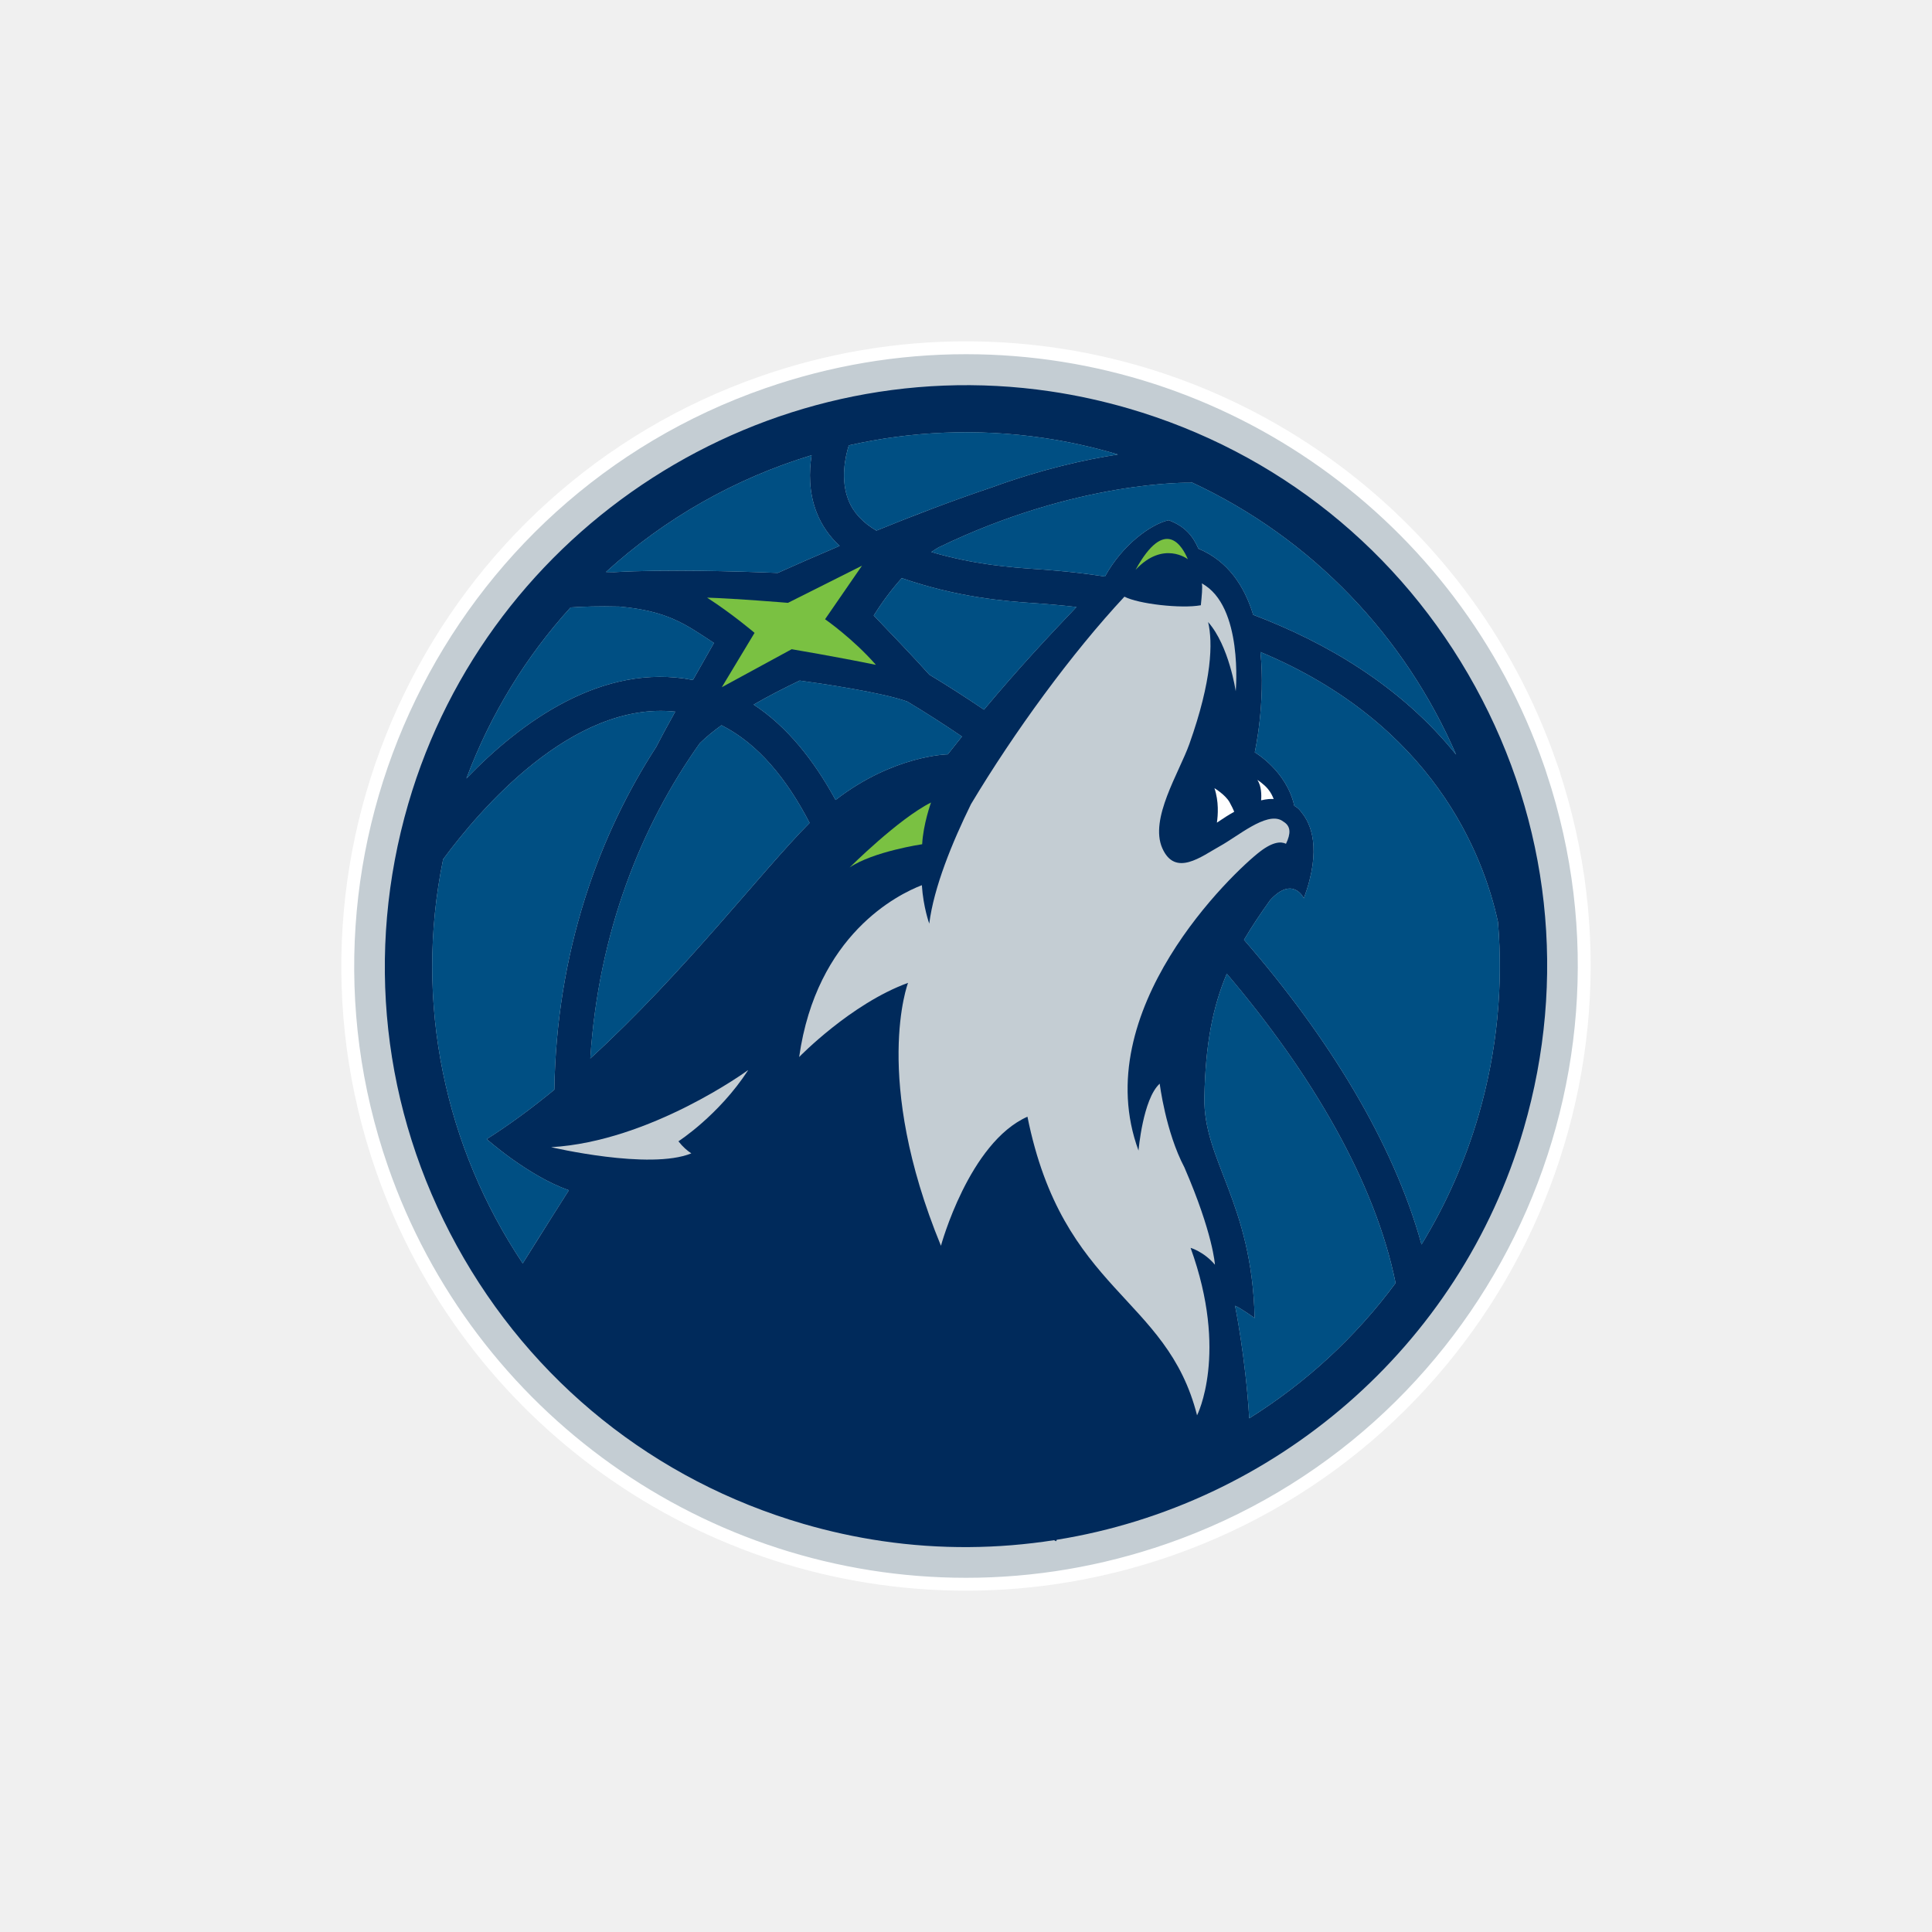
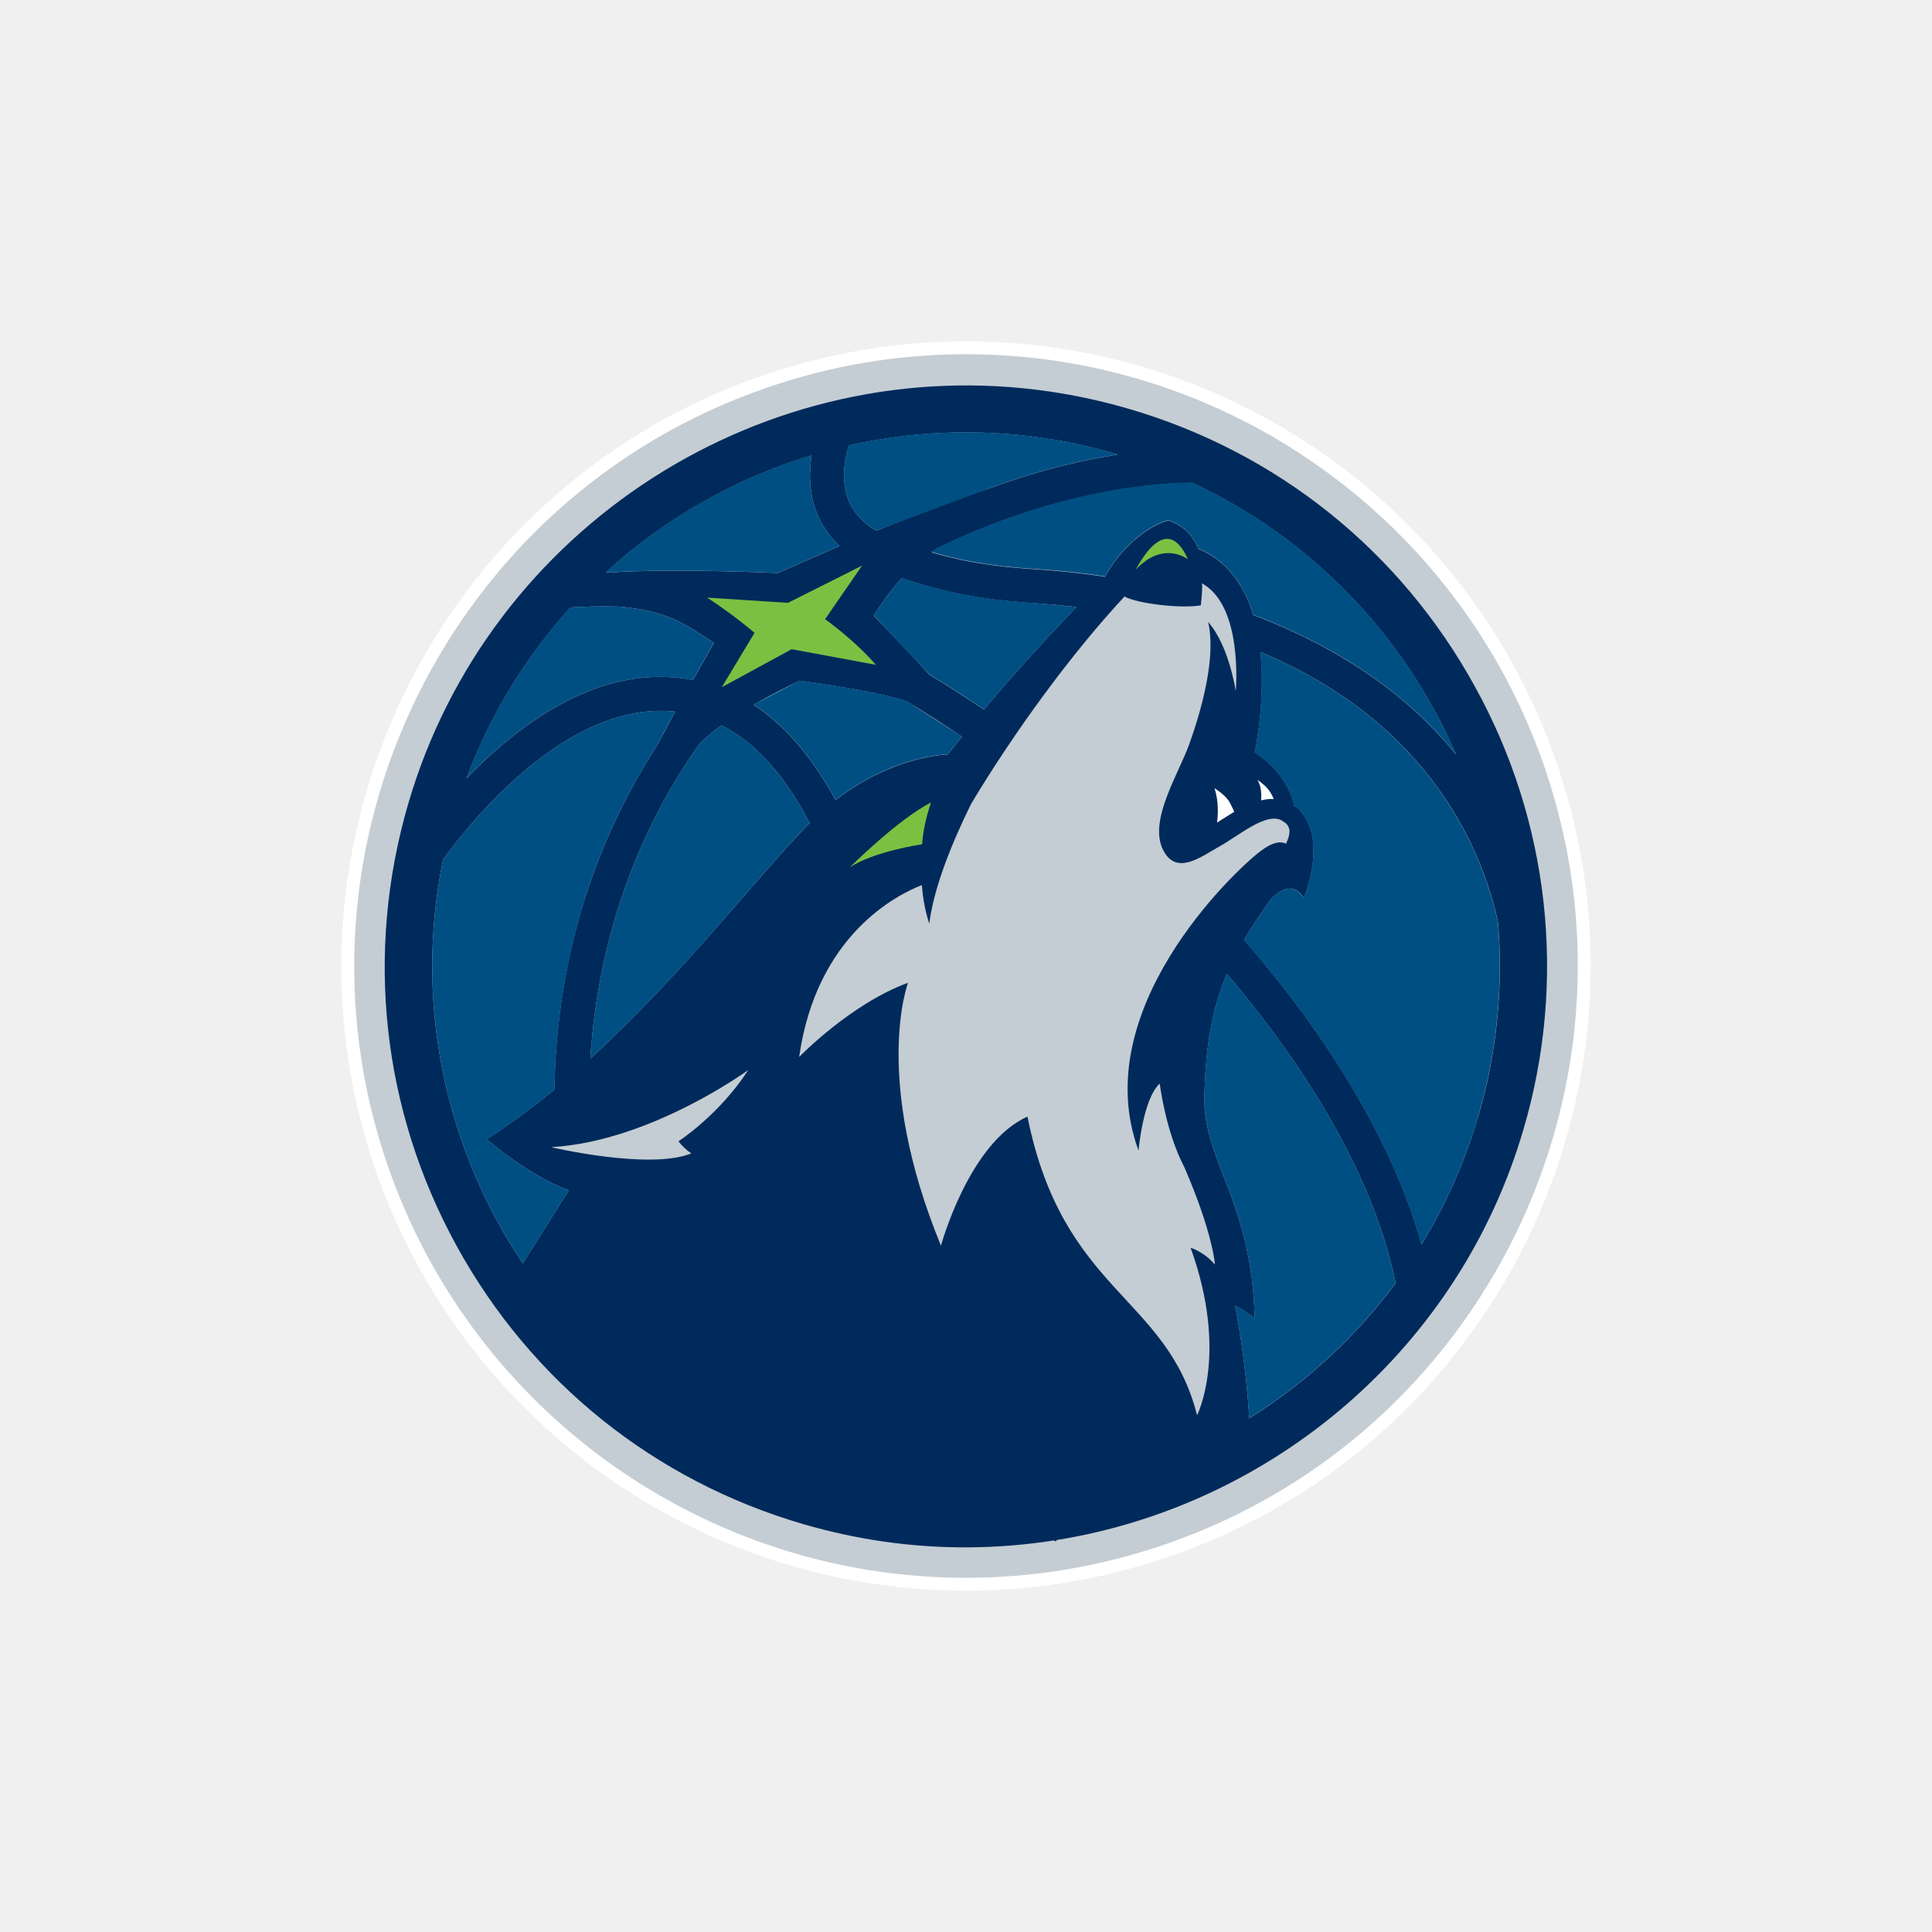
- <svg xmlns="http://www.w3.org/2000/svg" width="150px" height="150px" viewBox="0 0 150 150" version="1.1">
-   <defs />
-   <g id="Page-1" stroke="none" stroke-width="1" fill="none" fill-rule="evenodd">
-     <g id="MIN">
-       <g id="Page-1" transform="translate(27, 27)">
-         <path d="M48,96 C27.586,96 9.364,83.035 2.656,63.739 C-6.02,38.742 7.259,11.344 32.257,2.667 C37.355,0.897 42.651,0 47.999,0 C68.418,0 86.639,12.964 93.342,32.259 L93.57,32.911 L93.564,32.918 C101.787,57.735 88.527,84.731 63.749,93.332 C58.647,95.103 53.349,96 48,96" id="Fill-1" stroke="#FFFFFF" fill="#C4CDD3" />
-         <path d="M87.792,59.599 C86.741,63.209 85.235,66.562 83.366,69.624 C81.17,61.676 76.103,53.466 69.584,45.966 C70.172,44.966 70.845,43.958 71.614,42.883 C73.393,40.952 74.231,42.743 74.231,42.743 C75.659,38.87 74.751,36.92 74.059,36.086 C73.8,35.703 73.488,35.565 73.488,35.565 C72.889,32.841 70.42,31.411 70.42,31.411 C70.42,31.411 71.271,27.584 70.859,23.622 C84.21,29.198 88.155,39.285 89.302,44.578 C89.712,49.499 89.255,54.575 87.792,59.599 M69.992,83.117 C69.694,78.284 68.89,74.378 68.89,74.378 C69.324,74.554 70.412,75.336 70.412,75.336 C70.205,66.295 66.404,63.111 66.508,58.18 C66.594,54.051 67.158,51.179 68.248,48.599 C74.845,56.368 79.773,64.788 81.354,72.616 C78.234,76.843 74.36,80.383 69.992,83.117 M7.405,39.712 C10.212,35.907 17.445,27.4 25.425,28.252 C24.794,29.39 24.263,30.369 23.947,30.995 C21.855,34.23 19.892,38.111 18.433,42.702 C16.914,47.484 16.124,52.461 16.038,57.603 C14.338,59.003 12.584,60.303 10.789,61.439 C10.789,61.439 13.985,64.29 17.165,65.412 C17.165,65.412 14.98,68.847 13.585,71.088 C7.587,62.13 5.105,50.905 7.405,39.712 M17.298,20.162 C18.214,20.099 19.516,20.051 21.073,20.094 C24.86,20.434 26.232,21.478 28.431,22.92 C27.918,23.818 27.356,24.807 26.799,25.795 C19.76,24.418 13.424,29.068 9.211,33.439 C11.093,28.416 13.863,23.943 17.298,20.162 M36.012,8.343 C35.811,9.613 35.786,11.217 36.404,12.794 C36.795,13.788 37.397,14.65 38.19,15.384 C36.37,16.156 34.731,16.876 33.383,17.482 C30.191,17.353 24.605,17.192 20.682,17.424 C20.47,17.421 20.246,17.412 20.045,17.412 C24.623,13.238 30.091,10.14 36.012,8.343 M38.901,7.578 C43.759,6.48 48.862,6.244 53.992,6.999 C55.857,7.273 57.724,7.679 59.585,8.222 C59.655,8.242 59.722,8.266 59.792,8.286 C57.176,8.69 53.81,9.452 50.021,10.834 C47.022,11.838 43.909,13.03 41.045,14.197 C40.001,13.588 39.259,12.807 38.877,11.842 C38.242,10.242 38.621,8.482 38.901,7.578 M49.396,28.099 C47.985,27.144 46.569,26.234 45.156,25.383 C44.095,24.19 41.956,21.953 40.835,20.786 C41.387,19.912 42.122,18.87 43.014,17.884 C47.387,19.392 51.016,19.674 53.298,19.829 C53.742,19.86 54.138,19.886 54.481,19.92 L54.812,19.948 C55.414,19.999 55.994,20.064 56.577,20.128 C54.385,22.424 52.08,24.889 49.396,28.099 M35.858,36.89 C32.185,40.577 26.12,48.526 18.832,55.178 C19.467,45.372 22.779,37.111 27.334,30.703 C27.814,30.231 28.385,29.763 29.016,29.307 C31.858,30.739 34.086,33.473 35.858,36.89 M37.873,35.109 C36.181,32.005 34.102,29.405 31.513,27.705 C32.71,27.014 33.952,26.382 35.087,25.841 C36.712,26.062 41.451,26.751 43.437,27.465 C44.853,28.313 46.271,29.224 47.687,30.184 C47.325,30.632 46.959,31.09 46.584,31.568 C46.584,31.568 42.383,31.62 37.873,35.109 M65.476,10.478 L65.478,10.429 C74.916,14.804 82.104,22.46 86.051,31.588 C81.73,26.219 75.881,22.849 70.298,20.734 C69.623,18.519 68.347,16.562 66.045,15.598 C65.596,14.57 64.967,13.851 63.733,13.388 C62.375,13.69 60.161,15.266 58.789,17.76 C57.299,17.532 56.017,17.392 55.033,17.308 L54.734,17.282 C54.371,17.247 53.949,17.219 53.478,17.186 C51.475,17.049 48.685,16.848 45.306,15.859 C45.49,15.734 45.676,15.615 45.866,15.504 C56.649,10.276 65.361,10.475 65.476,10.478 M87.535,26.308 C81.737,15.748 72.175,8.078 60.607,4.709 C58.614,4.13 56.568,3.682 54.529,3.382 L54.528,3.382 L54.524,3.381 C32.384,0.12 10.961,13.887 4.697,35.405 C1.329,46.972 2.667,59.157 8.464,69.718 C14.262,80.279 23.825,87.949 35.391,91.317 C37.386,91.898 39.432,92.345 41.474,92.645 C46,93.312 50.492,93.256 54.835,92.58 C54.889,92.606 54.941,92.637 54.995,92.662 L55.047,92.547 C71.858,89.844 86.338,77.671 91.303,60.621 C94.671,49.055 93.333,36.869 87.535,26.308" id="Fill-3" fill="#002A5B" />
-         <path d="M41.045,14.196 C43.909,13.029 47.021,11.838 50.021,10.833 C53.809,9.451 57.175,8.689 59.792,8.286 C59.721,8.265 59.655,8.24 59.586,8.221 C57.723,7.679 55.858,7.273 53.992,6.999 C48.861,6.243 43.758,6.48 38.901,7.578 C38.621,8.481 38.241,10.241 38.876,11.841 C39.259,12.807 40.001,13.588 41.045,14.196" id="Fill-5" fill="#004F83" />
-         <path d="M18.433,42.702 C19.892,38.11 21.855,34.23 23.947,30.995 C24.264,30.369 24.794,29.389 25.424,28.252 C17.445,27.4 10.213,35.907 7.405,39.712 C5.104,50.905 7.588,62.13 13.585,71.088 C14.979,68.847 17.165,65.412 17.165,65.412 C13.985,64.29 10.79,61.44 10.79,61.44 C12.585,60.303 14.338,59.003 16.038,57.603 C16.123,52.461 16.913,47.484 18.433,42.702" id="Fill-7" fill="#004F83" />
-         <path d="M20.045,17.412 C20.245,17.413 20.469,17.42 20.68,17.424 C24.605,17.191 30.19,17.352 33.382,17.481 C34.731,16.875 36.37,16.155 38.19,15.384 C37.397,14.649 36.795,13.788 36.404,12.793 C35.786,11.216 35.811,9.612 36.012,8.343 C30.09,10.139 24.623,13.237 20.045,17.412" id="Fill-9" fill="#004F83" />
-         <path d="M69.992,83.116 C74.36,80.383 78.235,76.843 81.353,72.615 C79.773,64.787 74.845,56.367 68.249,48.598 C67.158,51.179 66.593,54.05 66.508,58.179 C66.404,63.111 70.205,66.295 70.411,75.336 C70.411,75.336 69.323,74.553 68.888,74.378 C68.888,74.378 69.693,78.282 69.992,83.116" id="Fill-11" fill="#004F83" />
-         <path d="M35.087,25.84 C33.953,26.381 32.71,27.013 31.513,27.706 C34.102,29.404 36.181,32.006 37.872,35.11 C42.382,31.619 46.584,31.568 46.584,31.568 C46.96,31.09 47.325,30.632 47.686,30.183 C46.273,29.225 44.853,28.313 43.437,27.465 C41.451,26.752 36.712,26.062 35.087,25.84" id="Fill-13" fill="#004F83" />
-         <path d="M56.577,20.128 C55.994,20.064 55.414,19.999 54.811,19.948 L54.481,19.92 C54.138,19.885 53.742,19.859 53.298,19.83 C51.015,19.673 47.387,19.393 43.014,17.885 C42.122,18.869 41.388,19.912 40.836,20.786 C41.956,21.952 44.095,24.19 45.156,25.383 C46.57,26.233 47.985,27.144 49.395,28.1 C52.08,24.888 54.386,22.424 56.577,20.128" id="Fill-15" fill="#004F83" />
-         <path d="M9.211,33.439 C13.424,29.068 19.76,24.418 26.799,25.794 C27.356,24.806 27.918,23.818 28.431,22.919 C26.232,21.477 24.86,20.433 21.073,20.093 C19.516,20.05 18.213,20.1 17.298,20.163 C13.863,23.943 11.093,28.416 9.211,33.439" id="Fill-17" fill="#004F83" />
-         <path d="M87.792,59.599 C89.255,54.575 89.712,49.499 89.302,44.578 C88.155,39.285 84.21,29.198 70.859,23.622 C71.271,27.584 70.42,31.411 70.42,31.411 C70.42,31.411 72.889,32.841 73.488,35.565 C73.488,35.565 73.8,35.703 74.059,36.086 C74.751,36.92 75.659,38.87 74.231,42.743 C74.231,42.743 73.393,40.952 71.614,42.883 C70.845,43.958 70.172,44.966 69.584,45.966 C76.103,53.466 81.17,61.676 83.366,69.624 C85.235,66.562 86.741,63.209 87.792,59.599" id="Fill-19" fill="#004F83" />
-         <path d="M63.733,13.388 C64.965,13.85 65.595,14.569 66.046,15.597 C68.346,16.562 69.623,18.518 70.297,20.734 C75.88,22.848 81.73,26.218 86.05,31.587 C82.104,22.46 74.915,14.803 65.477,10.429 L65.475,10.478 C65.361,10.474 56.648,10.275 45.866,15.503 C45.675,15.614 45.489,15.733 45.306,15.859 C48.684,16.847 51.473,17.049 53.477,17.186 C53.949,17.219 54.37,17.247 54.733,17.282 L55.033,17.308 C56.015,17.39 57.298,17.531 58.789,17.76 C60.161,15.266 62.375,13.69 63.733,13.388" id="Fill-21" fill="#004F83" />
-         <path d="M35.858,36.889 C34.086,33.472 31.858,30.739 29.015,29.306 C28.385,29.763 27.814,30.231 27.333,30.702 C22.778,37.11 19.467,45.371 18.83,55.178 C26.12,48.525 32.183,40.576 35.858,36.889" id="Fill-23" fill="#004F83" />
-         <path d="M39.924,16.92 L37.058,21.077 C37.058,21.077 39.224,22.582 41.005,24.618 C37.888,23.981 34.466,23.405 34.466,23.405 L29.041,26.355 L31.584,22.135 C31.584,22.135 29.873,20.674 27.9,19.401 C30.063,19.464 34.177,19.805 34.177,19.805 L39.924,16.92 Z" id="Fill-25" fill="#7AC142" />
-         <path d="M45.284,35.307 C45.284,35.307 44.677,36.986 44.597,38.546 C44.597,38.546 40.793,39.107 38.962,40.353 C38.962,40.353 42.76,36.568 45.284,35.307" id="Fill-27" fill="#7AC142" />
-         <path d="M70.912,35.139 C71.335,35.036 71.651,35.019 71.887,35.036 C71.816,34.842 71.685,34.551 71.449,34.264 C71.113,33.857 70.624,33.552 70.624,33.552 C70.939,34.038 70.948,34.709 70.912,35.139" id="Fill-29" fill="#FEFEFE" />
-         <path d="M67.48,36.87 C67.971,36.532 68.419,36.252 68.826,36.024 C68.752,35.848 68.637,35.594 68.465,35.287 C68.139,34.703 67.289,34.194 67.289,34.194 C67.64,35.233 67.565,36.287 67.48,36.87" id="Fill-31" fill="#FEFEFE" />
-         <path d="M26.675,62.547 C23.441,63.869 15.788,62.067 15.788,62.067 C23.519,61.622 31.081,56.083 31.081,56.083 C31.075,56.096 31.068,56.11 31.064,56.122 C28.797,59.599 25.673,61.61 25.673,61.61 C26.017,62.05 26.364,62.343 26.675,62.547" id="Fill-33" fill="#C4CDD3" />
-         <path d="M65.224,16.419 C65.224,16.419 63.322,14.929 61.166,17.24 C63.477,13.028 64.811,15.443 65.224,16.419" id="Fill-35" fill="#7AC142" />
-         <path d="M72.729,36.847 C72.729,36.847 72.53,36.712 72.488,36.689 C71.282,36.047 69.12,37.921 67.708,38.698 C66.298,39.475 64.243,41.13 63.239,38.85 C62.236,36.57 64.543,33.004 65.343,30.76 C67.107,25.799 67.171,22.878 66.799,21.299 C68.429,23.14 68.942,26.669 68.942,26.669 C68.942,26.669 69.548,20.041 66.307,18.295 C66.382,18.53 66.297,19.356 66.231,20.007 C66.231,20.007 66.225,19.998 66.221,19.993 C64.711,20.269 61.382,19.891 60.301,19.325 C56.208,23.715 51.746,29.824 48.387,35.434 C46.93,38.401 45.504,41.881 45.147,44.71 C45.147,44.71 44.683,43.431 44.573,41.725 C42.715,42.442 36.397,45.547 35.046,55.067 C35.046,55.067 39.061,50.924 43.5,49.31 C43.5,49.31 40.689,56.672 46.055,69.722 C46.055,69.722 48.227,61.72 52.771,59.701 C55.522,73.365 63.587,73.589 65.939,82.886 C65.939,82.886 68.404,78.07 65.437,69.884 C65.437,69.884 66.46,70.17 67.328,71.192 C67.328,71.192 67.193,68.797 64.955,63.632 C63.497,60.867 63.04,57.135 63.04,57.135 C61.73,58.322 61.394,62.331 61.394,62.331 C57.39,51.468 68.755,40.702 70.83,39.115 C71.842,38.338 72.466,38.325 72.844,38.511 C73.234,37.702 73.199,37.185 72.729,36.847" id="Fill-37" fill="#C4CDD3" />
-       </g>
-     </g>
-   </g>
+ <svg xmlns="http://www.w3.org/2000/svg" width="150" height="150" fill-rule="evenodd">
+   <path d="M75 123c-20.414 0-38.636-12.965-45.344-32.26-8.676-24.998 4.603-52.395 29.6-61.072C64.355 27.897 69.65 27 75 27c20.42 0 38.64 12.964 45.343 32.26l.228.653-.006.007c8.223 24.817-5.037 51.813-29.815 60.413C85.647 122.103 80.35 123 75 123" stroke="#fff" fill="#c4cdd3" />
+   <path d="M114.792 86.6a41.46 41.46 0 0 1-4.426 10.025c-2.196-7.948-7.263-16.158-13.782-23.658.588-1 1.26-2.008 2.03-3.083 1.78-1.93 2.617-.14 2.617-.14 1.428-3.873.52-5.823-.172-6.657-.26-.383-.57-.52-.57-.52-.6-2.724-3.068-4.154-3.068-4.154s.85-3.827.44-7.79c13.35 5.576 17.296 15.663 18.443 20.956a41.33 41.33 0 0 1-1.51 15.021m-17.8 23.518c-.298-4.833-1.102-8.74-1.102-8.74.434.176 1.522.958 1.522.958-.207-9.04-4.008-12.225-3.904-17.156.086-4.13.65-7 1.74-9.58 6.597 7.77 11.525 16.19 13.106 24.017-3.12 4.227-6.994 7.767-11.362 10.5M34.405 66.712c2.807-3.805 10.04-12.312 18.02-11.46l-1.478 2.743c-2.092 3.235-4.055 7.116-5.514 11.707-1.52 4.782-2.31 9.76-2.395 14.9-1.7 1.4-3.454 2.7-5.25 3.836 0 0 3.196 2.85 6.376 3.973l-3.58 5.676c-5.998-8.958-8.48-20.183-6.18-31.376m9.893-19.55c.916-.063 2.218-.11 3.775-.068 3.787.34 5.16 1.384 7.358 2.826L53.8 52.795c-7.04-1.377-13.375 3.273-17.588 7.644 1.882-5.023 4.652-9.496 8.087-13.277m18.714-11.82c-.2 1.27-.226 2.874.392 4.45.39.994.993 1.856 1.786 2.6l-4.807 2.098c-3.192-.13-8.778-.3-12.7-.058l-.637-.012a41.68 41.68 0 0 1 15.967-9.069m2.89-.765c4.858-1.098 9.96-1.334 15.09-.58a41.49 41.49 0 0 1 5.593 1.223c.07.02.137.044.207.064-2.616.404-5.982 1.166-9.77 2.548-3 1.004-6.112 2.196-8.976 3.363-1.044-.61-1.786-1.4-2.168-2.355-.635-1.6-.256-3.36.024-4.264M76.396 55.1c-1.41-.955-2.827-1.865-4.24-2.716-1.06-1.193-3.2-3.43-4.32-4.597.552-.874 1.287-1.916 2.18-2.902 4.373 1.508 8.002 1.8 10.284 1.945l1.183.09.33.028c.602.05 1.182.116 1.765.18-2.192 2.296-4.497 4.76-7.18 7.97M62.858 63.9c-3.673 3.687-9.738 11.636-17.026 18.288.635-9.806 3.947-18.067 8.502-24.475.48-.472 1.05-.94 1.682-1.396 2.842 1.432 5.07 4.166 6.842 7.583m2.015-1.78c-1.692-3.104-3.77-5.704-6.36-7.404 1.197-.69 2.44-1.323 3.574-1.864 1.625.22 6.364.9 8.35 1.624a89.95 89.95 0 0 1 4.25 2.719l-1.103 1.384s-4.2.052-8.71 3.54m27.603-24.63l.002-.05c9.438 4.375 16.626 12.03 20.573 21.16-4.32-5.37-10.17-8.74-15.753-10.854-.675-2.215-1.95-4.172-4.253-5.136-.45-1.028-1.078-1.747-2.312-2.2-1.358.302-3.572 1.878-4.944 4.372a57.22 57.22 0 0 0-3.756-.452l-.3-.026c-.363-.035-.785-.063-1.256-.096-2.003-.137-4.793-.338-8.172-1.327a9.75 9.75 0 0 1 .56-.355c10.783-5.228 19.495-5.03 19.6-5.026m22.06 15.83c-5.798-10.56-15.36-18.23-26.928-21.6-1.993-.58-4.04-1.027-6.078-1.327l-.005-.001c-22.14-3.26-43.563 10.506-49.827 32.024-3.368 11.567-2.03 23.752 3.767 34.313s15.36 18.23 26.927 21.6c1.995.58 4.04 1.028 6.083 1.328 4.526.667 9.018.61 13.36-.065.054.026.106.057.16.082l.052-.115c16.81-2.703 31.29-14.876 36.256-31.926a44.8 44.8 0 0 0-3.768-34.313" fill="#002a5b" />
+   <path d="M68.045 41.196l8.976-3.363c3.788-1.382 7.154-2.144 9.77-2.547-.07-.02-.137-.046-.206-.065-1.863-.542-3.728-.948-5.594-1.222a41.15 41.15 0 0 0-15.091.579c-.28.903-.66 2.663-.025 4.263.383.966 1.125 1.747 2.17 2.355M45.433 69.702c1.46-4.592 3.423-8.472 5.514-11.707.317-.626.847-1.606 1.478-2.743-7.98-.852-15.212 7.655-18.02 11.46-2.3 11.193.182 22.418 6.18 31.376l3.58-5.676C40.985 91.3 37.8 88.44 37.8 88.44c1.795-1.137 3.55-2.437 5.248-3.837.086-5.142.876-10.12 2.395-14.9m1.602-25.29l.635.012c3.925-.233 9.5-.072 12.702.057l4.808-2.097c-.793-.735-1.395-1.596-1.786-2.6-.618-1.577-.593-3.18-.392-4.45a41.63 41.63 0 0 0-15.967 9.07m49.947 65.702c4.368-2.733 8.243-6.273 11.36-10.5-1.58-7.828-6.508-16.248-13.104-24.017-1.1 2.58-1.656 5.452-1.74 9.58-.104 4.932 3.697 8.116 3.903 17.157 0 0-1.088-.783-1.523-.958 0 0 .805 3.904 1.104 8.738M62.087 52.84l-3.574 1.866c2.6 1.698 4.668 4.3 6.36 7.404 4.5-3.5 8.712-3.542 8.712-3.542l1.102-1.385-4.25-2.718c-1.986-.713-6.725-1.403-8.35-1.625m21.5-5.712l-1.766-.18-1.513-.128c-2.283-.157-5.9-.437-10.284-1.945a21.27 21.27 0 0 0-2.178 2.901l4.32 4.597c1.414.85 2.83 1.76 4.24 2.717 2.685-3.212 5-5.676 7.182-7.972M36.2 60.44c4.213-4.37 10.55-9.02 17.588-7.645l1.632-2.875c-2.2-1.442-3.57-2.486-7.358-2.826a39.68 39.68 0 0 0-3.775.07c-3.435 3.78-6.205 8.253-8.087 13.276m78.582 26.16a41.33 41.33 0 0 0 1.51-15.021c-1.147-5.293-5.092-15.38-18.443-20.956.412 3.962-.44 7.8-.44 7.8s2.47 1.43 3.068 4.154c0 0 .312.138.57.52.692.834 1.6 2.784.172 6.657 0 0-.838-1.8-2.617.14-.77 1.075-1.442 2.083-2.03 3.083 6.52 7.5 11.586 15.7 13.782 23.658A41.46 41.46 0 0 0 114.79 86.6M90.733 40.388c1.232.462 1.862 1.18 2.313 2.2 2.3.965 3.577 2.92 4.25 5.137 5.583 2.114 11.433 5.484 15.753 10.853-3.946-9.127-11.135-16.784-20.573-21.158l-.002.05c-.114-.004-8.827-.203-19.6 5.025a8.66 8.66 0 0 0-.56.356c3.378.988 6.167 1.2 8.17 1.327l1.256.096.3.026a55.45 55.45 0 0 1 3.756.452c1.372-2.494 3.586-4.07 4.944-4.372M62.858 63.9c-1.772-3.417-4-6.15-6.843-7.583-.63.457-1.2.925-1.682 1.396-4.555 6.408-7.866 14.67-8.503 24.476 7.3-6.653 13.353-14.602 17.028-18.3" fill="#004f83" />
+   <path d="M66.924 43.92l-2.866 4.157s2.166 1.505 3.947 3.54l-6.54-1.213-5.425 2.95 2.543-4.22s-1.7-1.46-3.684-2.734l6.277.404 5.747-2.885zm5.36 18.387s-.607 1.68-.687 3.24c0 0-3.804.56-5.635 1.807 0 0 3.798-3.785 6.322-5.046" fill="#7ac142" />
+   <path d="M97.912 62.14c.423-.103.74-.12.975-.103a2.66 2.66 0 0 0-.438-.772c-.336-.407-.825-.712-.825-.712.315.486.324 1.157.288 1.587m-3.432 1.73l1.346-.846c-.074-.176-.2-.43-.36-.737-.326-.584-1.176-1.093-1.176-1.093.35 1.04.276 2.093.2 2.676" fill="#fefefe" />
+   <path d="M53.675 89.547c-3.234 1.322-10.887-.48-10.887-.48 7.73-.445 15.293-5.984 15.293-5.984-.006.013-.013.027-.017.04-2.267 3.477-5.39 5.488-5.39 5.488.344.44.69.733 1.002.937" fill="#c4cdd3" />
+   <path d="M92.224 43.42s-1.9-1.5-4.058.82c2.31-4.212 3.646-1.797 4.058-.82" fill="#7ac142" />
+   <path d="M99.73 63.847l-.24-.158c-1.206-.642-3.368 1.232-4.78 2.01s-3.465 2.432-4.47.152 1.304-5.846 2.104-8.1c1.764-4.96 1.828-7.882 1.456-9.46 1.63 1.84 2.143 5.37 2.143 5.37s.606-6.628-2.635-8.374c.075.235-.01 1.06-.076 1.712-1.52.262-4.85-.116-5.93-.682-4.093 4.4-8.555 10.5-11.914 16.11-1.457 2.967-2.883 6.447-3.24 9.276 0 0-.464-1.28-.574-2.985-1.858.717-8.176 3.822-9.527 13.342 0 0 4.015-4.143 8.454-5.757 0 0-2.81 7.362 2.555 20.412 0 0 2.172-8.002 6.716-10.02 2.75 13.664 10.816 13.888 13.168 23.185 0 0 2.465-4.816-.502-13.002 0 0 1.023.286 1.89 1.308 0 0-.135-2.395-2.373-7.56-1.458-2.765-1.915-6.497-1.915-6.497-1.3 1.187-1.646 5.196-1.646 5.196-4.004-10.863 7.36-21.63 9.436-23.216 1.012-.777 1.636-.8 2.014-.604.4-.81.355-1.326-.115-1.664" fill="#c4cdd3" />
</svg>
